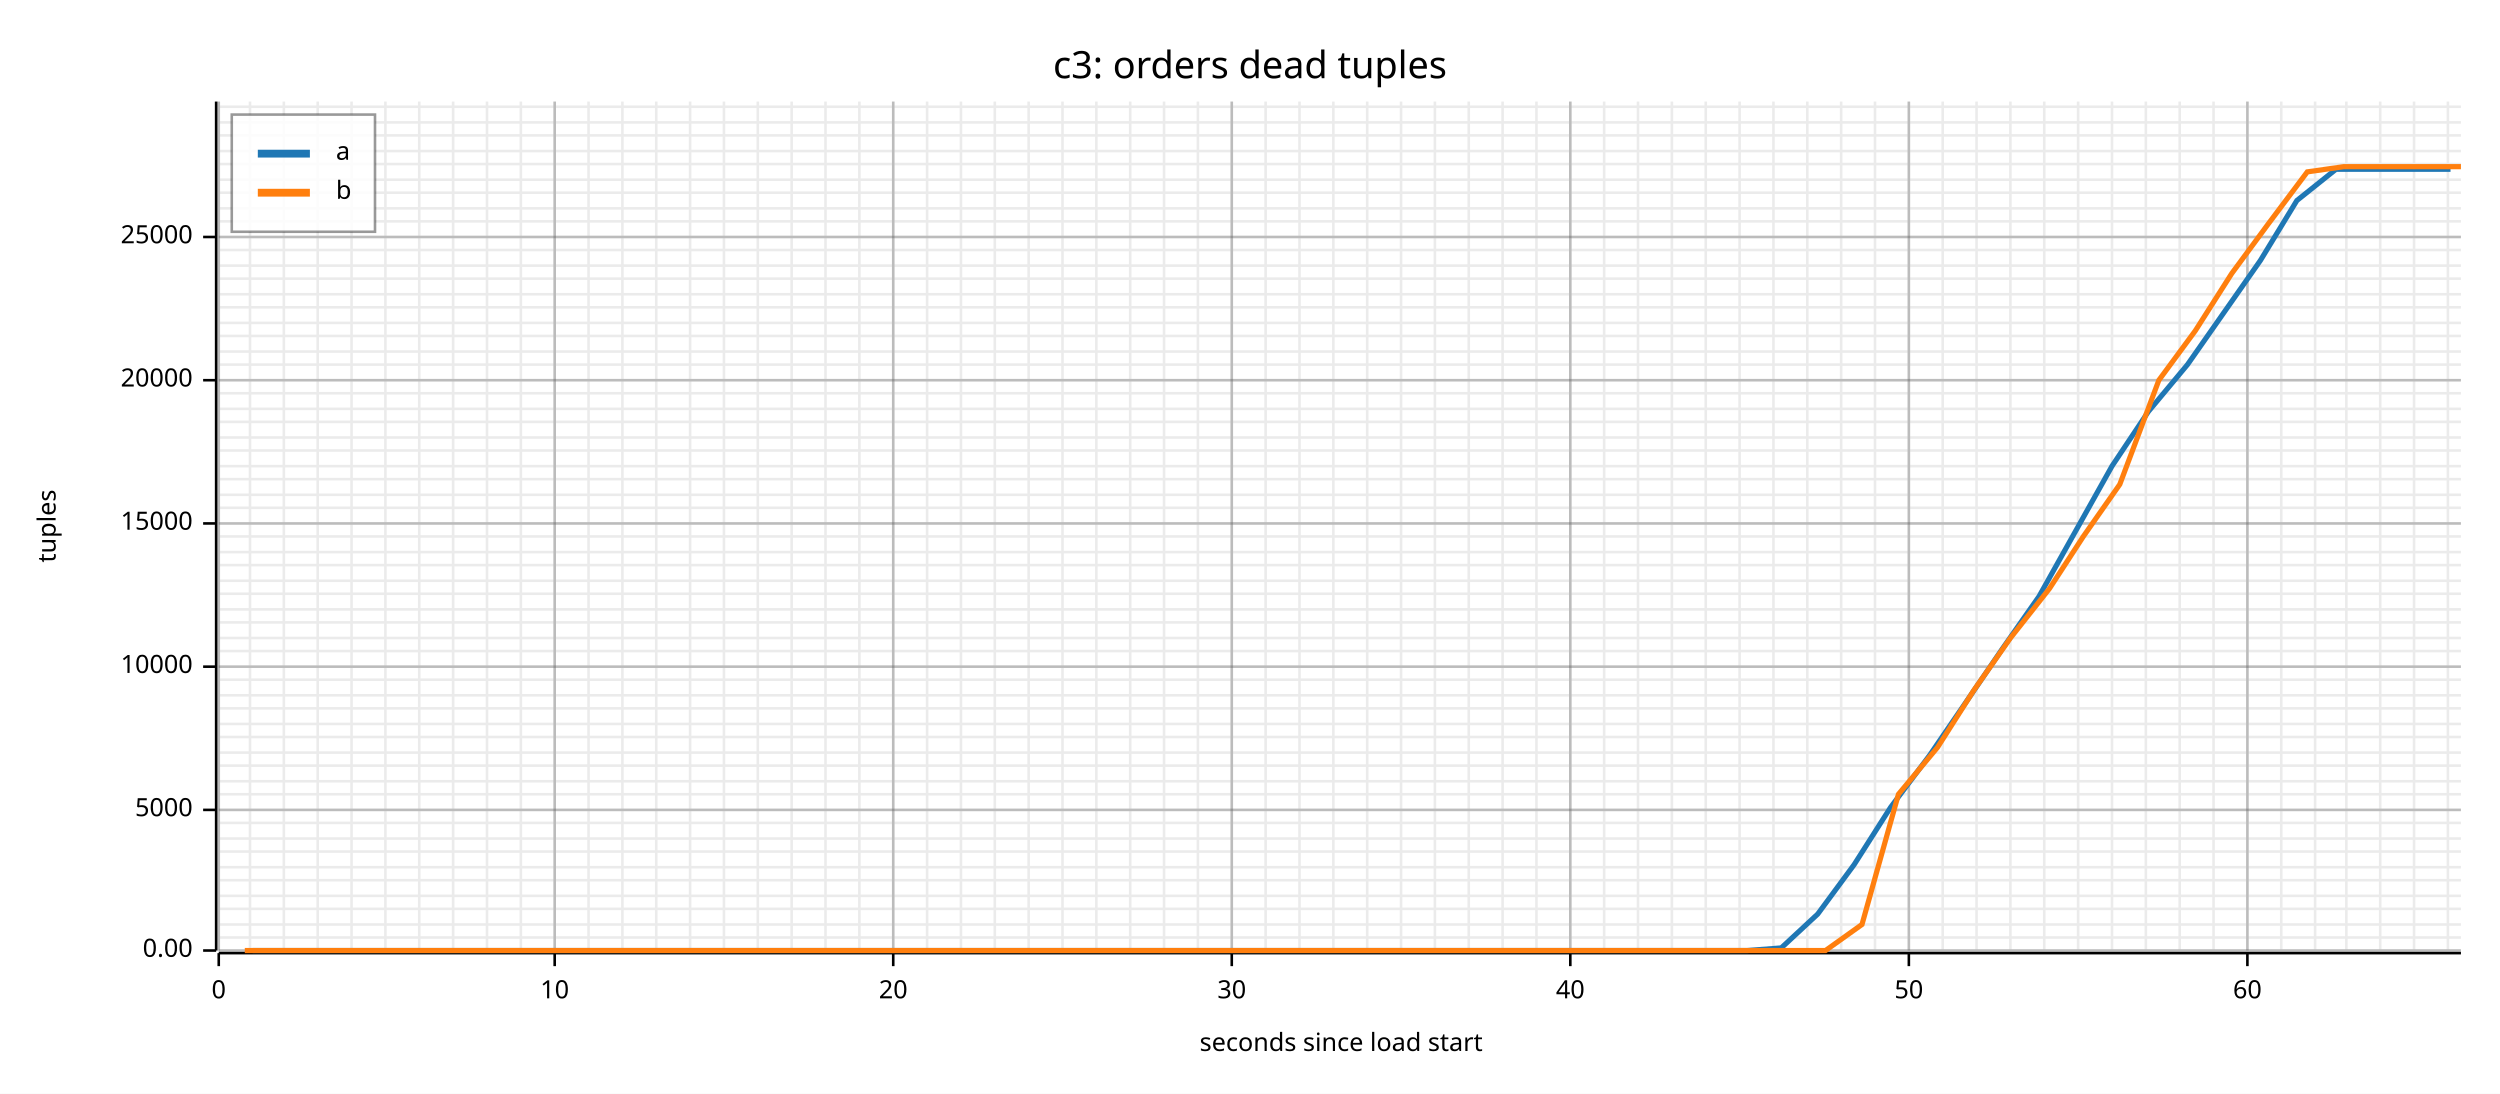
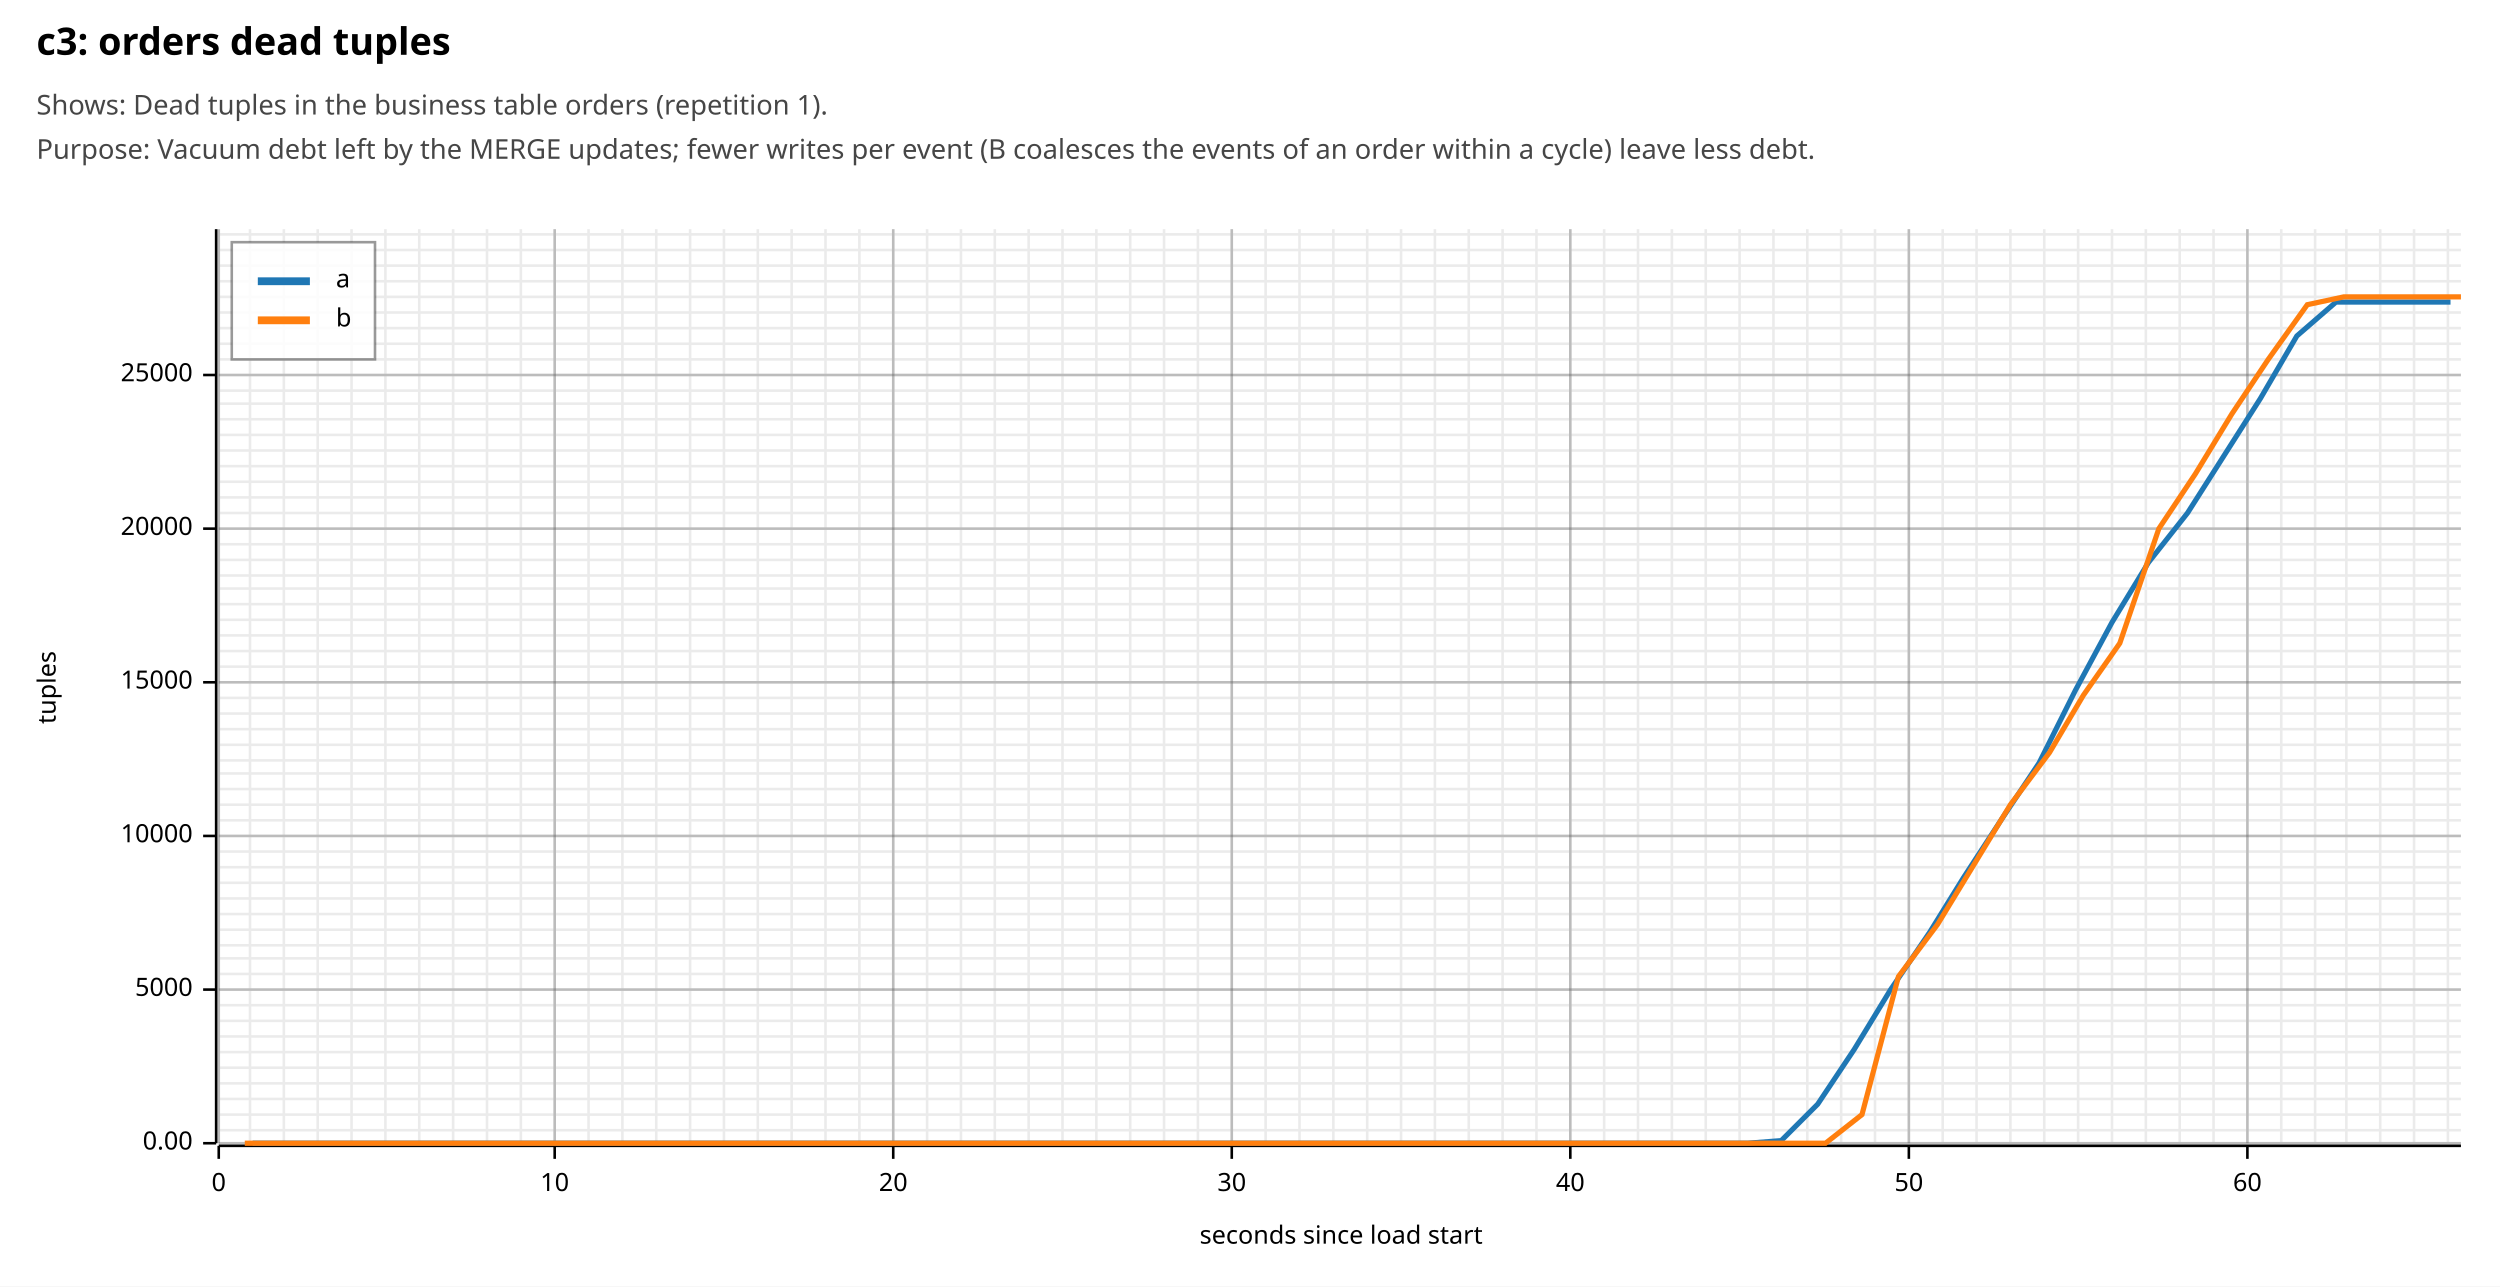
- <svg xmlns="http://www.w3.org/2000/svg" width="960" height="420" viewBox="0 0 960 420">
-   <rect x="0" y="0" width="960" height="420" opacity="1" fill="#FFFFFF" stroke="none" />
-   <text x="480" y="19" dy="0.76em" text-anchor="middle" font-family="sans-serif" font-size="14.516" opacity="1" fill="#000000">
+ <svg xmlns="http://www.w3.org/2000/svg" width="960" height="494" viewBox="0 0 960 494">
+   <rect x="0" y="0" width="960" height="494" opacity="1" fill="#FFFFFF" stroke="none" />
+   <text x="14" y="10" dy="0.76em" text-anchor="start" font-family="sans-serif" font-size="14.516" opacity="1" fill="#000000" font-weight="bold">
c3: orders dead tuples
</text>
-   <line opacity="1" stroke="#EBEBEB" stroke-width="1" x1="84" y1="365" x2="84" y2="39" />
-   <line opacity="1" stroke="#EBEBEB" stroke-width="1" x1="96" y1="365" x2="96" y2="39" />
-   <line opacity="1" stroke="#EBEBEB" stroke-width="1" x1="109" y1="365" x2="109" y2="39" />
-   <line opacity="1" stroke="#EBEBEB" stroke-width="1" x1="122" y1="365" x2="122" y2="39" />
-   <line opacity="1" stroke="#EBEBEB" stroke-width="1" x1="135" y1="365" x2="135" y2="39" />
-   <line opacity="1" stroke="#EBEBEB" stroke-width="1" x1="148" y1="365" x2="148" y2="39" />
-   <line opacity="1" stroke="#EBEBEB" stroke-width="1" x1="161" y1="365" x2="161" y2="39" />
-   <line opacity="1" stroke="#EBEBEB" stroke-width="1" x1="174" y1="365" x2="174" y2="39" />
-   <line opacity="1" stroke="#EBEBEB" stroke-width="1" x1="187" y1="365" x2="187" y2="39" />
-   <line opacity="1" stroke="#EBEBEB" stroke-width="1" x1="200" y1="365" x2="200" y2="39" />
-   <line opacity="1" stroke="#EBEBEB" stroke-width="1" x1="213" y1="365" x2="213" y2="39" />
-   <line opacity="1" stroke="#EBEBEB" stroke-width="1" x1="226" y1="365" x2="226" y2="39" />
-   <line opacity="1" stroke="#EBEBEB" stroke-width="1" x1="239" y1="365" x2="239" y2="39" />
-   <line opacity="1" stroke="#EBEBEB" stroke-width="1" x1="252" y1="365" x2="252" y2="39" />
-   <line opacity="1" stroke="#EBEBEB" stroke-width="1" x1="265" y1="365" x2="265" y2="39" />
-   <line opacity="1" stroke="#EBEBEB" stroke-width="1" x1="278" y1="365" x2="278" y2="39" />
-   <line opacity="1" stroke="#EBEBEB" stroke-width="1" x1="291" y1="365" x2="291" y2="39" />
-   <line opacity="1" stroke="#EBEBEB" stroke-width="1" x1="304" y1="365" x2="304" y2="39" />
-   <line opacity="1" stroke="#EBEBEB" stroke-width="1" x1="317" y1="365" x2="317" y2="39" />
-   <line opacity="1" stroke="#EBEBEB" stroke-width="1" x1="330" y1="365" x2="330" y2="39" />
-   <line opacity="1" stroke="#EBEBEB" stroke-width="1" x1="343" y1="365" x2="343" y2="39" />
-   <line opacity="1" stroke="#EBEBEB" stroke-width="1" x1="356" y1="365" x2="356" y2="39" />
-   <line opacity="1" stroke="#EBEBEB" stroke-width="1" x1="369" y1="365" x2="369" y2="39" />
-   <line opacity="1" stroke="#EBEBEB" stroke-width="1" x1="382" y1="365" x2="382" y2="39" />
-   <line opacity="1" stroke="#EBEBEB" stroke-width="1" x1="395" y1="365" x2="395" y2="39" />
-   <line opacity="1" stroke="#EBEBEB" stroke-width="1" x1="408" y1="365" x2="408" y2="39" />
-   <line opacity="1" stroke="#EBEBEB" stroke-width="1" x1="421" y1="365" x2="421" y2="39" />
-   <line opacity="1" stroke="#EBEBEB" stroke-width="1" x1="434" y1="365" x2="434" y2="39" />
-   <line opacity="1" stroke="#EBEBEB" stroke-width="1" x1="447" y1="365" x2="447" y2="39" />
-   <line opacity="1" stroke="#EBEBEB" stroke-width="1" x1="460" y1="365" x2="460" y2="39" />
-   <line opacity="1" stroke="#EBEBEB" stroke-width="1" x1="473" y1="365" x2="473" y2="39" />
-   <line opacity="1" stroke="#EBEBEB" stroke-width="1" x1="486" y1="365" x2="486" y2="39" />
-   <line opacity="1" stroke="#EBEBEB" stroke-width="1" x1="499" y1="365" x2="499" y2="39" />
-   <line opacity="1" stroke="#EBEBEB" stroke-width="1" x1="512" y1="365" x2="512" y2="39" />
-   <line opacity="1" stroke="#EBEBEB" stroke-width="1" x1="525" y1="365" x2="525" y2="39" />
-   <line opacity="1" stroke="#EBEBEB" stroke-width="1" x1="538" y1="365" x2="538" y2="39" />
-   <line opacity="1" stroke="#EBEBEB" stroke-width="1" x1="551" y1="365" x2="551" y2="39" />
-   <line opacity="1" stroke="#EBEBEB" stroke-width="1" x1="564" y1="365" x2="564" y2="39" />
-   <line opacity="1" stroke="#EBEBEB" stroke-width="1" x1="577" y1="365" x2="577" y2="39" />
-   <line opacity="1" stroke="#EBEBEB" stroke-width="1" x1="590" y1="365" x2="590" y2="39" />
-   <line opacity="1" stroke="#EBEBEB" stroke-width="1" x1="603" y1="365" x2="603" y2="39" />
-   <line opacity="1" stroke="#EBEBEB" stroke-width="1" x1="616" y1="365" x2="616" y2="39" />
-   <line opacity="1" stroke="#EBEBEB" stroke-width="1" x1="629" y1="365" x2="629" y2="39" />
-   <line opacity="1" stroke="#EBEBEB" stroke-width="1" x1="642" y1="365" x2="642" y2="39" />
-   <line opacity="1" stroke="#EBEBEB" stroke-width="1" x1="655" y1="365" x2="655" y2="39" />
-   <line opacity="1" stroke="#EBEBEB" stroke-width="1" x1="668" y1="365" x2="668" y2="39" />
-   <line opacity="1" stroke="#EBEBEB" stroke-width="1" x1="681" y1="365" x2="681" y2="39" />
-   <line opacity="1" stroke="#EBEBEB" stroke-width="1" x1="694" y1="365" x2="694" y2="39" />
-   <line opacity="1" stroke="#EBEBEB" stroke-width="1" x1="707" y1="365" x2="707" y2="39" />
-   <line opacity="1" stroke="#EBEBEB" stroke-width="1" x1="720" y1="365" x2="720" y2="39" />
-   <line opacity="1" stroke="#EBEBEB" stroke-width="1" x1="733" y1="365" x2="733" y2="39" />
-   <line opacity="1" stroke="#EBEBEB" stroke-width="1" x1="746" y1="365" x2="746" y2="39" />
-   <line opacity="1" stroke="#EBEBEB" stroke-width="1" x1="759" y1="365" x2="759" y2="39" />
-   <line opacity="1" stroke="#EBEBEB" stroke-width="1" x1="772" y1="365" x2="772" y2="39" />
-   <line opacity="1" stroke="#EBEBEB" stroke-width="1" x1="785" y1="365" x2="785" y2="39" />
-   <line opacity="1" stroke="#EBEBEB" stroke-width="1" x1="798" y1="365" x2="798" y2="39" />
-   <line opacity="1" stroke="#EBEBEB" stroke-width="1" x1="811" y1="365" x2="811" y2="39" />
-   <line opacity="1" stroke="#EBEBEB" stroke-width="1" x1="824" y1="365" x2="824" y2="39" />
-   <line opacity="1" stroke="#EBEBEB" stroke-width="1" x1="837" y1="365" x2="837" y2="39" />
-   <line opacity="1" stroke="#EBEBEB" stroke-width="1" x1="850" y1="365" x2="850" y2="39" />
-   <line opacity="1" stroke="#EBEBEB" stroke-width="1" x1="863" y1="365" x2="863" y2="39" />
-   <line opacity="1" stroke="#EBEBEB" stroke-width="1" x1="876" y1="365" x2="876" y2="39" />
-   <line opacity="1" stroke="#EBEBEB" stroke-width="1" x1="889" y1="365" x2="889" y2="39" />
-   <line opacity="1" stroke="#EBEBEB" stroke-width="1" x1="901" y1="365" x2="901" y2="39" />
-   <line opacity="1" stroke="#EBEBEB" stroke-width="1" x1="914" y1="365" x2="914" y2="39" />
-   <line opacity="1" stroke="#EBEBEB" stroke-width="1" x1="927" y1="365" x2="927" y2="39" />
-   <line opacity="1" stroke="#EBEBEB" stroke-width="1" x1="940" y1="365" x2="940" y2="39" />
-   <line opacity="1" stroke="#EBEBEB" stroke-width="1" x1="84" y1="365" x2="945" y2="365" />
-   <line opacity="1" stroke="#EBEBEB" stroke-width="1" x1="84" y1="360" x2="945" y2="360" />
-   <line opacity="1" stroke="#EBEBEB" stroke-width="1" x1="84" y1="355" x2="945" y2="355" />
-   <line opacity="1" stroke="#EBEBEB" stroke-width="1" x1="84" y1="349" x2="945" y2="349" />
-   <line opacity="1" stroke="#EBEBEB" stroke-width="1" x1="84" y1="344" x2="945" y2="344" />
-   <line opacity="1" stroke="#EBEBEB" stroke-width="1" x1="84" y1="338" x2="945" y2="338" />
+   <text x="14" y="36" dy="0.76em" text-anchor="start" font-family="sans-serif" font-size="10.484" opacity="1" fill="#464646">
+ Shows: Dead tuples in the business table orders (repetition 1).
+ </text>
+   <text x="14" y="53" dy="0.76em" text-anchor="start" font-family="sans-serif" font-size="10.484" opacity="1" fill="#464646">
+ Purpose: Vacuum debt left by the MERGE updates; fewer writes per event (B coalesces the events of an order within a cycle) leave less debt.
+ </text>
+   <line opacity="1" stroke="#EBEBEB" stroke-width="1" x1="84" y1="439" x2="84" y2="88" />
+   <line opacity="1" stroke="#EBEBEB" stroke-width="1" x1="96" y1="439" x2="96" y2="88" />
+   <line opacity="1" stroke="#EBEBEB" stroke-width="1" x1="109" y1="439" x2="109" y2="88" />
+   <line opacity="1" stroke="#EBEBEB" stroke-width="1" x1="122" y1="439" x2="122" y2="88" />
+   <line opacity="1" stroke="#EBEBEB" stroke-width="1" x1="135" y1="439" x2="135" y2="88" />
+   <line opacity="1" stroke="#EBEBEB" stroke-width="1" x1="148" y1="439" x2="148" y2="88" />
+   <line opacity="1" stroke="#EBEBEB" stroke-width="1" x1="161" y1="439" x2="161" y2="88" />
+   <line opacity="1" stroke="#EBEBEB" stroke-width="1" x1="174" y1="439" x2="174" y2="88" />
+   <line opacity="1" stroke="#EBEBEB" stroke-width="1" x1="187" y1="439" x2="187" y2="88" />
+   <line opacity="1" stroke="#EBEBEB" stroke-width="1" x1="200" y1="439" x2="200" y2="88" />
+   <line opacity="1" stroke="#EBEBEB" stroke-width="1" x1="213" y1="439" x2="213" y2="88" />
+   <line opacity="1" stroke="#EBEBEB" stroke-width="1" x1="226" y1="439" x2="226" y2="88" />
+   <line opacity="1" stroke="#EBEBEB" stroke-width="1" x1="239" y1="439" x2="239" y2="88" />
+   <line opacity="1" stroke="#EBEBEB" stroke-width="1" x1="252" y1="439" x2="252" y2="88" />
+   <line opacity="1" stroke="#EBEBEB" stroke-width="1" x1="265" y1="439" x2="265" y2="88" />
+   <line opacity="1" stroke="#EBEBEB" stroke-width="1" x1="278" y1="439" x2="278" y2="88" />
+   <line opacity="1" stroke="#EBEBEB" stroke-width="1" x1="291" y1="439" x2="291" y2="88" />
+   <line opacity="1" stroke="#EBEBEB" stroke-width="1" x1="304" y1="439" x2="304" y2="88" />
+   <line opacity="1" stroke="#EBEBEB" stroke-width="1" x1="317" y1="439" x2="317" y2="88" />
+   <line opacity="1" stroke="#EBEBEB" stroke-width="1" x1="330" y1="439" x2="330" y2="88" />
+   <line opacity="1" stroke="#EBEBEB" stroke-width="1" x1="343" y1="439" x2="343" y2="88" />
+   <line opacity="1" stroke="#EBEBEB" stroke-width="1" x1="356" y1="439" x2="356" y2="88" />
+   <line opacity="1" stroke="#EBEBEB" stroke-width="1" x1="369" y1="439" x2="369" y2="88" />
+   <line opacity="1" stroke="#EBEBEB" stroke-width="1" x1="382" y1="439" x2="382" y2="88" />
+   <line opacity="1" stroke="#EBEBEB" stroke-width="1" x1="395" y1="439" x2="395" y2="88" />
+   <line opacity="1" stroke="#EBEBEB" stroke-width="1" x1="408" y1="439" x2="408" y2="88" />
+   <line opacity="1" stroke="#EBEBEB" stroke-width="1" x1="421" y1="439" x2="421" y2="88" />
+   <line opacity="1" stroke="#EBEBEB" stroke-width="1" x1="434" y1="439" x2="434" y2="88" />
+   <line opacity="1" stroke="#EBEBEB" stroke-width="1" x1="447" y1="439" x2="447" y2="88" />
+   <line opacity="1" stroke="#EBEBEB" stroke-width="1" x1="460" y1="439" x2="460" y2="88" />
+   <line opacity="1" stroke="#EBEBEB" stroke-width="1" x1="473" y1="439" x2="473" y2="88" />
+   <line opacity="1" stroke="#EBEBEB" stroke-width="1" x1="486" y1="439" x2="486" y2="88" />
+   <line opacity="1" stroke="#EBEBEB" stroke-width="1" x1="499" y1="439" x2="499" y2="88" />
+   <line opacity="1" stroke="#EBEBEB" stroke-width="1" x1="512" y1="439" x2="512" y2="88" />
+   <line opacity="1" stroke="#EBEBEB" stroke-width="1" x1="525" y1="439" x2="525" y2="88" />
+   <line opacity="1" stroke="#EBEBEB" stroke-width="1" x1="538" y1="439" x2="538" y2="88" />
+   <line opacity="1" stroke="#EBEBEB" stroke-width="1" x1="551" y1="439" x2="551" y2="88" />
+   <line opacity="1" stroke="#EBEBEB" stroke-width="1" x1="564" y1="439" x2="564" y2="88" />
+   <line opacity="1" stroke="#EBEBEB" stroke-width="1" x1="577" y1="439" x2="577" y2="88" />
+   <line opacity="1" stroke="#EBEBEB" stroke-width="1" x1="590" y1="439" x2="590" y2="88" />
+   <line opacity="1" stroke="#EBEBEB" stroke-width="1" x1="603" y1="439" x2="603" y2="88" />
+   <line opacity="1" stroke="#EBEBEB" stroke-width="1" x1="616" y1="439" x2="616" y2="88" />
+   <line opacity="1" stroke="#EBEBEB" stroke-width="1" x1="629" y1="439" x2="629" y2="88" />
+   <line opacity="1" stroke="#EBEBEB" stroke-width="1" x1="642" y1="439" x2="642" y2="88" />
+   <line opacity="1" stroke="#EBEBEB" stroke-width="1" x1="655" y1="439" x2="655" y2="88" />
+   <line opacity="1" stroke="#EBEBEB" stroke-width="1" x1="668" y1="439" x2="668" y2="88" />
+   <line opacity="1" stroke="#EBEBEB" stroke-width="1" x1="681" y1="439" x2="681" y2="88" />
+   <line opacity="1" stroke="#EBEBEB" stroke-width="1" x1="694" y1="439" x2="694" y2="88" />
+   <line opacity="1" stroke="#EBEBEB" stroke-width="1" x1="707" y1="439" x2="707" y2="88" />
+   <line opacity="1" stroke="#EBEBEB" stroke-width="1" x1="720" y1="439" x2="720" y2="88" />
+   <line opacity="1" stroke="#EBEBEB" stroke-width="1" x1="733" y1="439" x2="733" y2="88" />
+   <line opacity="1" stroke="#EBEBEB" stroke-width="1" x1="746" y1="439" x2="746" y2="88" />
+   <line opacity="1" stroke="#EBEBEB" stroke-width="1" x1="759" y1="439" x2="759" y2="88" />
+   <line opacity="1" stroke="#EBEBEB" stroke-width="1" x1="772" y1="439" x2="772" y2="88" />
+   <line opacity="1" stroke="#EBEBEB" stroke-width="1" x1="785" y1="439" x2="785" y2="88" />
+   <line opacity="1" stroke="#EBEBEB" stroke-width="1" x1="798" y1="439" x2="798" y2="88" />
+   <line opacity="1" stroke="#EBEBEB" stroke-width="1" x1="811" y1="439" x2="811" y2="88" />
+   <line opacity="1" stroke="#EBEBEB" stroke-width="1" x1="824" y1="439" x2="824" y2="88" />
+   <line opacity="1" stroke="#EBEBEB" stroke-width="1" x1="837" y1="439" x2="837" y2="88" />
+   <line opacity="1" stroke="#EBEBEB" stroke-width="1" x1="850" y1="439" x2="850" y2="88" />
+   <line opacity="1" stroke="#EBEBEB" stroke-width="1" x1="863" y1="439" x2="863" y2="88" />
+   <line opacity="1" stroke="#EBEBEB" stroke-width="1" x1="876" y1="439" x2="876" y2="88" />
+   <line opacity="1" stroke="#EBEBEB" stroke-width="1" x1="889" y1="439" x2="889" y2="88" />
+   <line opacity="1" stroke="#EBEBEB" stroke-width="1" x1="901" y1="439" x2="901" y2="88" />
+   <line opacity="1" stroke="#EBEBEB" stroke-width="1" x1="914" y1="439" x2="914" y2="88" />
+   <line opacity="1" stroke="#EBEBEB" stroke-width="1" x1="927" y1="439" x2="927" y2="88" />
+   <line opacity="1" stroke="#EBEBEB" stroke-width="1" x1="940" y1="439" x2="940" y2="88" />
+   <line opacity="1" stroke="#EBEBEB" stroke-width="1" x1="84" y1="439" x2="945" y2="439" />
+   <line opacity="1" stroke="#EBEBEB" stroke-width="1" x1="84" y1="434" x2="945" y2="434" />
+   <line opacity="1" stroke="#EBEBEB" stroke-width="1" x1="84" y1="428" x2="945" y2="428" />
+   <line opacity="1" stroke="#EBEBEB" stroke-width="1" x1="84" y1="422" x2="945" y2="422" />
+   <line opacity="1" stroke="#EBEBEB" stroke-width="1" x1="84" y1="416" x2="945" y2="416" />
+   <line opacity="1" stroke="#EBEBEB" stroke-width="1" x1="84" y1="410" x2="945" y2="410" />
+   <line opacity="1" stroke="#EBEBEB" stroke-width="1" x1="84" y1="404" x2="945" y2="404" />
+   <line opacity="1" stroke="#EBEBEB" stroke-width="1" x1="84" y1="398" x2="945" y2="398" />
+   <line opacity="1" stroke="#EBEBEB" stroke-width="1" x1="84" y1="392" x2="945" y2="392" />
+   <line opacity="1" stroke="#EBEBEB" stroke-width="1" x1="84" y1="386" x2="945" y2="386" />
+   <line opacity="1" stroke="#EBEBEB" stroke-width="1" x1="84" y1="380" x2="945" y2="380" />
+   <line opacity="1" stroke="#EBEBEB" stroke-width="1" x1="84" y1="374" x2="945" y2="374" />
+   <line opacity="1" stroke="#EBEBEB" stroke-width="1" x1="84" y1="368" x2="945" y2="368" />
+   <line opacity="1" stroke="#EBEBEB" stroke-width="1" x1="84" y1="363" x2="945" y2="363" />
+   <line opacity="1" stroke="#EBEBEB" stroke-width="1" x1="84" y1="357" x2="945" y2="357" />
+   <line opacity="1" stroke="#EBEBEB" stroke-width="1" x1="84" y1="351" x2="945" y2="351" />
+   <line opacity="1" stroke="#EBEBEB" stroke-width="1" x1="84" y1="345" x2="945" y2="345" />
+   <line opacity="1" stroke="#EBEBEB" stroke-width="1" x1="84" y1="339" x2="945" y2="339" />
  <line opacity="1" stroke="#EBEBEB" stroke-width="1" x1="84" y1="333" x2="945" y2="333" />
  <line opacity="1" stroke="#EBEBEB" stroke-width="1" x1="84" y1="327" x2="945" y2="327" />
-   <line opacity="1" stroke="#EBEBEB" stroke-width="1" x1="84" y1="322" x2="945" y2="322" />
-   <line opacity="1" stroke="#EBEBEB" stroke-width="1" x1="84" y1="316" x2="945" y2="316" />
-   <line opacity="1" stroke="#EBEBEB" stroke-width="1" x1="84" y1="311" x2="945" y2="311" />
-   <line opacity="1" stroke="#EBEBEB" stroke-width="1" x1="84" y1="305" x2="945" y2="305" />
-   <line opacity="1" stroke="#EBEBEB" stroke-width="1" x1="84" y1="300" x2="945" y2="300" />
-   <line opacity="1" stroke="#EBEBEB" stroke-width="1" x1="84" y1="294" x2="945" y2="294" />
-   <line opacity="1" stroke="#EBEBEB" stroke-width="1" x1="84" y1="289" x2="945" y2="289" />
-   <line opacity="1" stroke="#EBEBEB" stroke-width="1" x1="84" y1="283" x2="945" y2="283" />
-   <line opacity="1" stroke="#EBEBEB" stroke-width="1" x1="84" y1="278" x2="945" y2="278" />
-   <line opacity="1" stroke="#EBEBEB" stroke-width="1" x1="84" y1="272" x2="945" y2="272" />
-   <line opacity="1" stroke="#EBEBEB" stroke-width="1" x1="84" y1="267" x2="945" y2="267" />
-   <line opacity="1" stroke="#EBEBEB" stroke-width="1" x1="84" y1="261" x2="945" y2="261" />
+   <line opacity="1" stroke="#EBEBEB" stroke-width="1" x1="84" y1="321" x2="945" y2="321" />
+   <line opacity="1" stroke="#EBEBEB" stroke-width="1" x1="84" y1="315" x2="945" y2="315" />
+   <line opacity="1" stroke="#EBEBEB" stroke-width="1" x1="84" y1="309" x2="945" y2="309" />
+   <line opacity="1" stroke="#EBEBEB" stroke-width="1" x1="84" y1="303" x2="945" y2="303" />
+   <line opacity="1" stroke="#EBEBEB" stroke-width="1" x1="84" y1="297" x2="945" y2="297" />
+   <line opacity="1" stroke="#EBEBEB" stroke-width="1" x1="84" y1="292" x2="945" y2="292" />
+   <line opacity="1" stroke="#EBEBEB" stroke-width="1" x1="84" y1="286" x2="945" y2="286" />
+   <line opacity="1" stroke="#EBEBEB" stroke-width="1" x1="84" y1="280" x2="945" y2="280" />
+   <line opacity="1" stroke="#EBEBEB" stroke-width="1" x1="84" y1="274" x2="945" y2="274" />
+   <line opacity="1" stroke="#EBEBEB" stroke-width="1" x1="84" y1="268" x2="945" y2="268" />
+   <line opacity="1" stroke="#EBEBEB" stroke-width="1" x1="84" y1="262" x2="945" y2="262" />
  <line opacity="1" stroke="#EBEBEB" stroke-width="1" x1="84" y1="256" x2="945" y2="256" />
  <line opacity="1" stroke="#EBEBEB" stroke-width="1" x1="84" y1="250" x2="945" y2="250" />
-   <line opacity="1" stroke="#EBEBEB" stroke-width="1" x1="84" y1="245" x2="945" y2="245" />
-   <line opacity="1" stroke="#EBEBEB" stroke-width="1" x1="84" y1="239" x2="945" y2="239" />
-   <line opacity="1" stroke="#EBEBEB" stroke-width="1" x1="84" y1="234" x2="945" y2="234" />
-   <line opacity="1" stroke="#EBEBEB" stroke-width="1" x1="84" y1="228" x2="945" y2="228" />
-   <line opacity="1" stroke="#EBEBEB" stroke-width="1" x1="84" y1="223" x2="945" y2="223" />
-   <line opacity="1" stroke="#EBEBEB" stroke-width="1" x1="84" y1="217" x2="945" y2="217" />
-   <line opacity="1" stroke="#EBEBEB" stroke-width="1" x1="84" y1="212" x2="945" y2="212" />
-   <line opacity="1" stroke="#EBEBEB" stroke-width="1" x1="84" y1="206" x2="945" y2="206" />
-   <line opacity="1" stroke="#EBEBEB" stroke-width="1" x1="84" y1="201" x2="945" y2="201" />
-   <line opacity="1" stroke="#EBEBEB" stroke-width="1" x1="84" y1="195" x2="945" y2="195" />
-   <line opacity="1" stroke="#EBEBEB" stroke-width="1" x1="84" y1="190" x2="945" y2="190" />
-   <line opacity="1" stroke="#EBEBEB" stroke-width="1" x1="84" y1="184" x2="945" y2="184" />
+   <line opacity="1" stroke="#EBEBEB" stroke-width="1" x1="84" y1="244" x2="945" y2="244" />
+   <line opacity="1" stroke="#EBEBEB" stroke-width="1" x1="84" y1="238" x2="945" y2="238" />
+   <line opacity="1" stroke="#EBEBEB" stroke-width="1" x1="84" y1="232" x2="945" y2="232" />
+   <line opacity="1" stroke="#EBEBEB" stroke-width="1" x1="84" y1="226" x2="945" y2="226" />
+   <line opacity="1" stroke="#EBEBEB" stroke-width="1" x1="84" y1="221" x2="945" y2="221" />
+   <line opacity="1" stroke="#EBEBEB" stroke-width="1" x1="84" y1="215" x2="945" y2="215" />
+   <line opacity="1" stroke="#EBEBEB" stroke-width="1" x1="84" y1="209" x2="945" y2="209" />
+   <line opacity="1" stroke="#EBEBEB" stroke-width="1" x1="84" y1="203" x2="945" y2="203" />
+   <line opacity="1" stroke="#EBEBEB" stroke-width="1" x1="84" y1="197" x2="945" y2="197" />
+   <line opacity="1" stroke="#EBEBEB" stroke-width="1" x1="84" y1="191" x2="945" y2="191" />
+   <line opacity="1" stroke="#EBEBEB" stroke-width="1" x1="84" y1="185" x2="945" y2="185" />
  <line opacity="1" stroke="#EBEBEB" stroke-width="1" x1="84" y1="179" x2="945" y2="179" />
  <line opacity="1" stroke="#EBEBEB" stroke-width="1" x1="84" y1="173" x2="945" y2="173" />
-   <line opacity="1" stroke="#EBEBEB" stroke-width="1" x1="84" y1="168" x2="945" y2="168" />
-   <line opacity="1" stroke="#EBEBEB" stroke-width="1" x1="84" y1="162" x2="945" y2="162" />
-   <line opacity="1" stroke="#EBEBEB" stroke-width="1" x1="84" y1="157" x2="945" y2="157" />
-   <line opacity="1" stroke="#EBEBEB" stroke-width="1" x1="84" y1="151" x2="945" y2="151" />
-   <line opacity="1" stroke="#EBEBEB" stroke-width="1" x1="84" y1="146" x2="945" y2="146" />
-   <line opacity="1" stroke="#EBEBEB" stroke-width="1" x1="84" y1="140" x2="945" y2="140" />
-   <line opacity="1" stroke="#EBEBEB" stroke-width="1" x1="84" y1="135" x2="945" y2="135" />
-   <line opacity="1" stroke="#EBEBEB" stroke-width="1" x1="84" y1="129" x2="945" y2="129" />
-   <line opacity="1" stroke="#EBEBEB" stroke-width="1" x1="84" y1="124" x2="945" y2="124" />
-   <line opacity="1" stroke="#EBEBEB" stroke-width="1" x1="84" y1="118" x2="945" y2="118" />
-   <line opacity="1" stroke="#EBEBEB" stroke-width="1" x1="84" y1="113" x2="945" y2="113" />
-   <line opacity="1" stroke="#EBEBEB" stroke-width="1" x1="84" y1="107" x2="945" y2="107" />
+   <line opacity="1" stroke="#EBEBEB" stroke-width="1" x1="84" y1="167" x2="945" y2="167" />
+   <line opacity="1" stroke="#EBEBEB" stroke-width="1" x1="84" y1="161" x2="945" y2="161" />
+   <line opacity="1" stroke="#EBEBEB" stroke-width="1" x1="84" y1="155" x2="945" y2="155" />
+   <line opacity="1" stroke="#EBEBEB" stroke-width="1" x1="84" y1="150" x2="945" y2="150" />
+   <line opacity="1" stroke="#EBEBEB" stroke-width="1" x1="84" y1="144" x2="945" y2="144" />
+   <line opacity="1" stroke="#EBEBEB" stroke-width="1" x1="84" y1="138" x2="945" y2="138" />
+   <line opacity="1" stroke="#EBEBEB" stroke-width="1" x1="84" y1="132" x2="945" y2="132" />
+   <line opacity="1" stroke="#EBEBEB" stroke-width="1" x1="84" y1="126" x2="945" y2="126" />
+   <line opacity="1" stroke="#EBEBEB" stroke-width="1" x1="84" y1="120" x2="945" y2="120" />
+   <line opacity="1" stroke="#EBEBEB" stroke-width="1" x1="84" y1="114" x2="945" y2="114" />
+   <line opacity="1" stroke="#EBEBEB" stroke-width="1" x1="84" y1="108" x2="945" y2="108" />
  <line opacity="1" stroke="#EBEBEB" stroke-width="1" x1="84" y1="102" x2="945" y2="102" />
  <line opacity="1" stroke="#EBEBEB" stroke-width="1" x1="84" y1="96" x2="945" y2="96" />
-   <line opacity="1" stroke="#EBEBEB" stroke-width="1" x1="84" y1="91" x2="945" y2="91" />
-   <line opacity="1" stroke="#EBEBEB" stroke-width="1" x1="84" y1="85" x2="945" y2="85" />
-   <line opacity="1" stroke="#EBEBEB" stroke-width="1" x1="84" y1="80" x2="945" y2="80" />
-   <line opacity="1" stroke="#EBEBEB" stroke-width="1" x1="84" y1="74" x2="945" y2="74" />
-   <line opacity="1" stroke="#EBEBEB" stroke-width="1" x1="84" y1="69" x2="945" y2="69" />
-   <line opacity="1" stroke="#EBEBEB" stroke-width="1" x1="84" y1="63" x2="945" y2="63" />
-   <line opacity="1" stroke="#EBEBEB" stroke-width="1" x1="84" y1="58" x2="945" y2="58" />
-   <line opacity="1" stroke="#EBEBEB" stroke-width="1" x1="84" y1="52" x2="945" y2="52" />
-   <line opacity="1" stroke="#EBEBEB" stroke-width="1" x1="84" y1="47" x2="945" y2="47" />
-   <line opacity="1" stroke="#EBEBEB" stroke-width="1" x1="84" y1="41" x2="945" y2="41" />
-   <text x="14" y="202" dy="0.76em" text-anchor="middle" font-family="sans-serif" font-size="9.677" opacity="1" fill="#000000" transform="rotate(270, 14, 202)">
+   <line opacity="1" stroke="#EBEBEB" stroke-width="1" x1="84" y1="90" x2="945" y2="90" />
+   <text x="14" y="264" dy="0.76em" text-anchor="middle" font-family="sans-serif" font-size="9.677" opacity="1" fill="#000000" transform="rotate(270, 14, 264)">
tuples
</text>
-   <text x="515" y="406" dy="-0.5ex" text-anchor="middle" font-family="sans-serif" font-size="9.677" opacity="1" fill="#000000">
+   <text x="515" y="480" dy="-0.5ex" text-anchor="middle" font-family="sans-serif" font-size="9.677" opacity="1" fill="#000000">
seconds since load start
</text>
-   <line opacity="0.2" stroke="#000000" stroke-width="1" x1="84" y1="365" x2="84" y2="39" />
-   <line opacity="0.2" stroke="#000000" stroke-width="1" x1="213" y1="365" x2="213" y2="39" />
-   <line opacity="0.2" stroke="#000000" stroke-width="1" x1="343" y1="365" x2="343" y2="39" />
-   <line opacity="0.2" stroke="#000000" stroke-width="1" x1="473" y1="365" x2="473" y2="39" />
-   <line opacity="0.2" stroke="#000000" stroke-width="1" x1="603" y1="365" x2="603" y2="39" />
-   <line opacity="0.2" stroke="#000000" stroke-width="1" x1="733" y1="365" x2="733" y2="39" />
-   <line opacity="0.2" stroke="#000000" stroke-width="1" x1="863" y1="365" x2="863" y2="39" />
-   <line opacity="0.2" stroke="#000000" stroke-width="1" x1="84" y1="365" x2="945" y2="365" />
-   <line opacity="0.2" stroke="#000000" stroke-width="1" x1="84" y1="311" x2="945" y2="311" />
-   <line opacity="0.2" stroke="#000000" stroke-width="1" x1="84" y1="256" x2="945" y2="256" />
-   <line opacity="0.2" stroke="#000000" stroke-width="1" x1="84" y1="201" x2="945" y2="201" />
-   <line opacity="0.2" stroke="#000000" stroke-width="1" x1="84" y1="146" x2="945" y2="146" />
-   <line opacity="0.2" stroke="#000000" stroke-width="1" x1="84" y1="91" x2="945" y2="91" />
-   <polyline fill="none" opacity="1" stroke="#000000" stroke-width="1" points="83,39 83,365 " />
-   <text x="74" y="365" dy="0.5ex" text-anchor="end" font-family="sans-serif" font-size="9.677" opacity="1" fill="#000000">
+   <line opacity="0.2" stroke="#000000" stroke-width="1" x1="84" y1="439" x2="84" y2="88" />
+   <line opacity="0.2" stroke="#000000" stroke-width="1" x1="213" y1="439" x2="213" y2="88" />
+   <line opacity="0.2" stroke="#000000" stroke-width="1" x1="343" y1="439" x2="343" y2="88" />
+   <line opacity="0.2" stroke="#000000" stroke-width="1" x1="473" y1="439" x2="473" y2="88" />
+   <line opacity="0.2" stroke="#000000" stroke-width="1" x1="603" y1="439" x2="603" y2="88" />
+   <line opacity="0.2" stroke="#000000" stroke-width="1" x1="733" y1="439" x2="733" y2="88" />
+   <line opacity="0.2" stroke="#000000" stroke-width="1" x1="863" y1="439" x2="863" y2="88" />
+   <line opacity="0.2" stroke="#000000" stroke-width="1" x1="84" y1="439" x2="945" y2="439" />
+   <line opacity="0.2" stroke="#000000" stroke-width="1" x1="84" y1="380" x2="945" y2="380" />
+   <line opacity="0.2" stroke="#000000" stroke-width="1" x1="84" y1="321" x2="945" y2="321" />
+   <line opacity="0.2" stroke="#000000" stroke-width="1" x1="84" y1="262" x2="945" y2="262" />
+   <line opacity="0.2" stroke="#000000" stroke-width="1" x1="84" y1="203" x2="945" y2="203" />
+   <line opacity="0.2" stroke="#000000" stroke-width="1" x1="84" y1="144" x2="945" y2="144" />
+   <polyline fill="none" opacity="1" stroke="#000000" stroke-width="1" points="83,88 83,439 " />
+   <text x="74" y="439" dy="0.5ex" text-anchor="end" font-family="sans-serif" font-size="9.677" opacity="1" fill="#000000">
0.00
</text>
-   <polyline fill="none" opacity="1" stroke="#000000" stroke-width="1" points="78,365 83,365 " />
-   <text x="74" y="311" dy="0.5ex" text-anchor="end" font-family="sans-serif" font-size="9.677" opacity="1" fill="#000000">
+   <polyline fill="none" opacity="1" stroke="#000000" stroke-width="1" points="78,439 83,439 " />
+   <text x="74" y="380" dy="0.5ex" text-anchor="end" font-family="sans-serif" font-size="9.677" opacity="1" fill="#000000">
5000
</text>
-   <polyline fill="none" opacity="1" stroke="#000000" stroke-width="1" points="78,311 83,311 " />
-   <text x="74" y="256" dy="0.5ex" text-anchor="end" font-family="sans-serif" font-size="9.677" opacity="1" fill="#000000">
+   <polyline fill="none" opacity="1" stroke="#000000" stroke-width="1" points="78,380 83,380 " />
+   <text x="74" y="321" dy="0.5ex" text-anchor="end" font-family="sans-serif" font-size="9.677" opacity="1" fill="#000000">
10000
</text>
-   <polyline fill="none" opacity="1" stroke="#000000" stroke-width="1" points="78,256 83,256 " />
-   <text x="74" y="201" dy="0.5ex" text-anchor="end" font-family="sans-serif" font-size="9.677" opacity="1" fill="#000000">
+   <polyline fill="none" opacity="1" stroke="#000000" stroke-width="1" points="78,321 83,321 " />
+   <text x="74" y="262" dy="0.5ex" text-anchor="end" font-family="sans-serif" font-size="9.677" opacity="1" fill="#000000">
15000
</text>
-   <polyline fill="none" opacity="1" stroke="#000000" stroke-width="1" points="78,201 83,201 " />
-   <text x="74" y="146" dy="0.5ex" text-anchor="end" font-family="sans-serif" font-size="9.677" opacity="1" fill="#000000">
+   <polyline fill="none" opacity="1" stroke="#000000" stroke-width="1" points="78,262 83,262 " />
+   <text x="74" y="203" dy="0.5ex" text-anchor="end" font-family="sans-serif" font-size="9.677" opacity="1" fill="#000000">
20000
</text>
-   <polyline fill="none" opacity="1" stroke="#000000" stroke-width="1" points="78,146 83,146 " />
-   <text x="74" y="91" dy="0.5ex" text-anchor="end" font-family="sans-serif" font-size="9.677" opacity="1" fill="#000000">
+   <polyline fill="none" opacity="1" stroke="#000000" stroke-width="1" points="78,203 83,203 " />
+   <text x="74" y="144" dy="0.5ex" text-anchor="end" font-family="sans-serif" font-size="9.677" opacity="1" fill="#000000">
25000
</text>
-   <polyline fill="none" opacity="1" stroke="#000000" stroke-width="1" points="78,91 83,91 " />
-   <polyline fill="none" opacity="1" stroke="#000000" stroke-width="1" points="84,366 945,366 " />
-   <text x="84" y="376" dy="0.76em" text-anchor="middle" font-family="sans-serif" font-size="9.677" opacity="1" fill="#000000">
+   <polyline fill="none" opacity="1" stroke="#000000" stroke-width="1" points="78,144 83,144 " />
+   <polyline fill="none" opacity="1" stroke="#000000" stroke-width="1" points="84,440 945,440 " />
+   <text x="84" y="450" dy="0.76em" text-anchor="middle" font-family="sans-serif" font-size="9.677" opacity="1" fill="#000000">
0
</text>
-   <polyline fill="none" opacity="1" stroke="#000000" stroke-width="1" points="84,366 84,371 " />
-   <text x="213" y="376" dy="0.76em" text-anchor="middle" font-family="sans-serif" font-size="9.677" opacity="1" fill="#000000">
+   <polyline fill="none" opacity="1" stroke="#000000" stroke-width="1" points="84,440 84,445 " />
+   <text x="213" y="450" dy="0.76em" text-anchor="middle" font-family="sans-serif" font-size="9.677" opacity="1" fill="#000000">
10
</text>
-   <polyline fill="none" opacity="1" stroke="#000000" stroke-width="1" points="213,366 213,371 " />
-   <text x="343" y="376" dy="0.76em" text-anchor="middle" font-family="sans-serif" font-size="9.677" opacity="1" fill="#000000">
+   <polyline fill="none" opacity="1" stroke="#000000" stroke-width="1" points="213,440 213,445 " />
+   <text x="343" y="450" dy="0.76em" text-anchor="middle" font-family="sans-serif" font-size="9.677" opacity="1" fill="#000000">
20
</text>
-   <polyline fill="none" opacity="1" stroke="#000000" stroke-width="1" points="343,366 343,371 " />
-   <text x="473" y="376" dy="0.76em" text-anchor="middle" font-family="sans-serif" font-size="9.677" opacity="1" fill="#000000">
+   <polyline fill="none" opacity="1" stroke="#000000" stroke-width="1" points="343,440 343,445 " />
+   <text x="473" y="450" dy="0.76em" text-anchor="middle" font-family="sans-serif" font-size="9.677" opacity="1" fill="#000000">
30
</text>
-   <polyline fill="none" opacity="1" stroke="#000000" stroke-width="1" points="473,366 473,371 " />
-   <text x="603" y="376" dy="0.76em" text-anchor="middle" font-family="sans-serif" font-size="9.677" opacity="1" fill="#000000">
+   <polyline fill="none" opacity="1" stroke="#000000" stroke-width="1" points="473,440 473,445 " />
+   <text x="603" y="450" dy="0.76em" text-anchor="middle" font-family="sans-serif" font-size="9.677" opacity="1" fill="#000000">
40
</text>
-   <polyline fill="none" opacity="1" stroke="#000000" stroke-width="1" points="603,366 603,371 " />
-   <text x="733" y="376" dy="0.76em" text-anchor="middle" font-family="sans-serif" font-size="9.677" opacity="1" fill="#000000">
+   <polyline fill="none" opacity="1" stroke="#000000" stroke-width="1" points="603,440 603,445 " />
+   <text x="733" y="450" dy="0.76em" text-anchor="middle" font-family="sans-serif" font-size="9.677" opacity="1" fill="#000000">
50
</text>
-   <polyline fill="none" opacity="1" stroke="#000000" stroke-width="1" points="733,366 733,371 " />
-   <text x="863" y="376" dy="0.76em" text-anchor="middle" font-family="sans-serif" font-size="9.677" opacity="1" fill="#000000">
+   <polyline fill="none" opacity="1" stroke="#000000" stroke-width="1" points="733,440 733,445 " />
+   <text x="863" y="450" dy="0.76em" text-anchor="middle" font-family="sans-serif" font-size="9.677" opacity="1" fill="#000000">
60
</text>
-   <polyline fill="none" opacity="1" stroke="#000000" stroke-width="1" points="863,366 863,371 " />
-   <polyline fill="none" opacity="1" stroke="#1F77B4" stroke-width="2" points="97,365 111,365 125,365 139,365 153,365 166,365 180,365 194,365 207,365 222,365 236,365 249,365 263,365 277,365 291,365 304,365 318,365 332,365 346,365 360,365 375,365 390,365 405,365 421,365 435,365 450,365 466,365 481,365 498,365 513,365 528,365 543,365 559,365 575,365 591,365 608,365 624,365 642,365 656,365 671,365 684,364 698,351 712,332 726,310 741,290 754,271 769,249 783,229 797,204 811,179 825,158 840,140 854,120 868,100 882,77 897,65 911,65 926,65 941,65 " />
-   <polyline fill="none" opacity="1" stroke="#FF7F0E" stroke-width="2" points="94,365 109,365 123,365 137,365 152,365 166,365 180,365 194,365 208,365 222,365 235,365 249,365 264,365 278,365 292,365 306,365 320,365 334,365 348,365 363,365 378,365 393,365 407,365 422,365 437,365 452,365 467,365 483,365 498,365 513,365 527,365 543,365 559,365 573,365 587,365 602,365 616,365 631,365 645,365 660,365 674,365 688,365 701,365 715,355 729,305 744,287 758,265 772,245 787,226 800,206 814,186 829,146 843,127 857,105 871,86 886,66 900,64 914,64 930,64 945,64 " />
-   <rect x="89" y="44" width="55" height="45" opacity="0.85" fill="#FFFFFF" stroke="none" />
-   <rect x="89" y="44" width="55" height="45" opacity="0.4" fill="none" stroke="#000000" />
-   <text x="129" y="54" dy="0.76em" text-anchor="start" font-family="sans-serif" font-size="9.677" opacity="1" fill="#000000">
+   <polyline fill="none" opacity="1" stroke="#000000" stroke-width="1" points="863,440 863,445 " />
+   <polyline fill="none" opacity="1" stroke="#1F77B4" stroke-width="2" points="97,439 111,439 125,439 139,439 153,439 166,439 180,439 194,439 207,439 222,439 236,439 249,439 263,439 277,439 291,439 304,439 318,439 332,439 346,439 360,439 375,439 390,439 405,439 421,439 435,439 450,439 466,439 481,439 498,439 513,439 528,439 543,439 559,439 575,439 591,439 608,439 624,439 642,439 656,439 671,439 684,438 698,424 712,403 726,380 741,358 754,337 769,314 783,293 797,265 811,239 825,216 840,197 854,175 868,153 882,129 897,116 911,116 926,116 941,116 " />
+   <polyline fill="none" opacity="1" stroke="#FF7F0E" stroke-width="2" points="94,439 109,439 123,439 137,439 152,439 166,439 180,439 194,439 208,439 222,439 235,439 249,439 264,439 278,439 292,439 306,439 320,439 334,439 348,439 363,439 378,439 393,439 407,439 422,439 437,439 452,439 467,439 483,439 498,439 513,439 527,439 543,439 559,439 573,439 587,439 602,439 616,439 631,439 645,439 660,439 674,439 688,439 701,439 715,428 729,375 744,355 758,332 772,309 787,289 800,267 814,247 829,203 843,182 857,159 871,138 886,117 900,114 914,114 930,114 945,114 " />
+   <rect x="89" y="93" width="55" height="45" opacity="0.85" fill="#FFFFFF" stroke="none" />
+   <rect x="89" y="93" width="55" height="45" opacity="0.4" fill="none" stroke="#000000" />
+   <text x="129" y="103" dy="0.76em" text-anchor="start" font-family="sans-serif" font-size="9.677" opacity="1" fill="#000000">
a
</text>
-   <text x="129" y="69" dy="0.76em" text-anchor="start" font-family="sans-serif" font-size="9.677" opacity="1" fill="#000000">
+   <text x="129" y="118" dy="0.76em" text-anchor="start" font-family="sans-serif" font-size="9.677" opacity="1" fill="#000000">
b
</text>
-   <polyline fill="none" opacity="1" stroke="#1F77B4" stroke-width="3" points="99,59 119,59 " />
-   <polyline fill="none" opacity="1" stroke="#FF7F0E" stroke-width="3" points="99,74 119,74 " />
+   <polyline fill="none" opacity="1" stroke="#1F77B4" stroke-width="3" points="99,108 119,108 " />
+   <polyline fill="none" opacity="1" stroke="#FF7F0E" stroke-width="3" points="99,123 119,123 " />
</svg>
